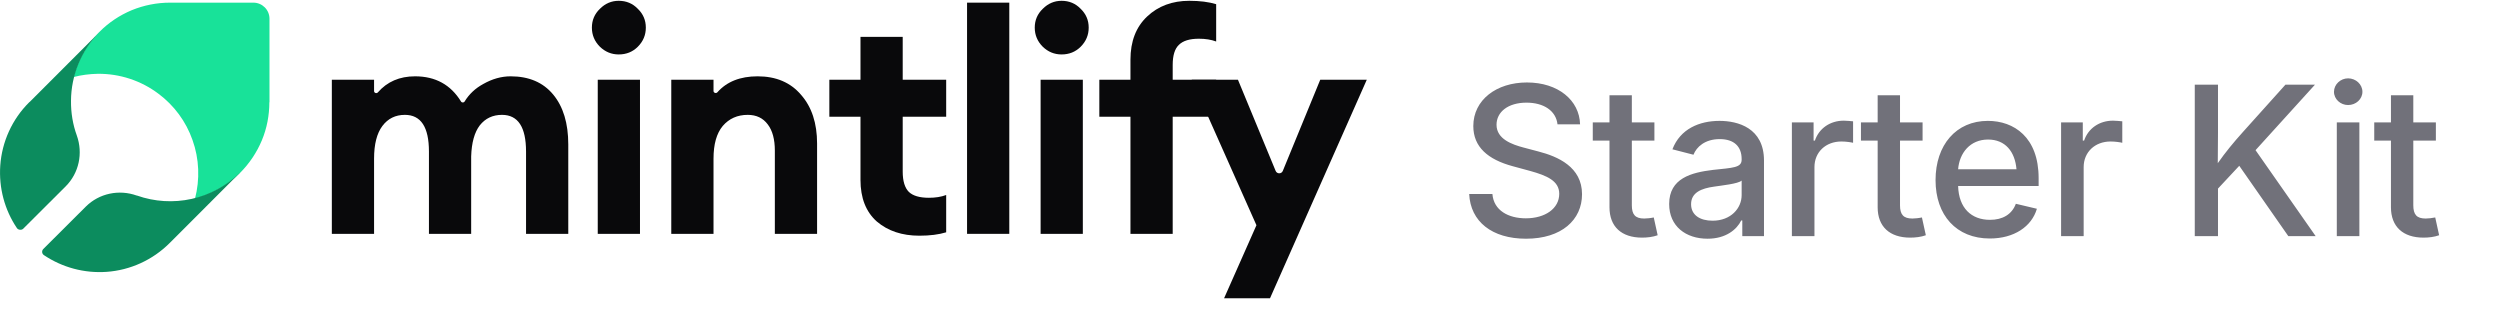
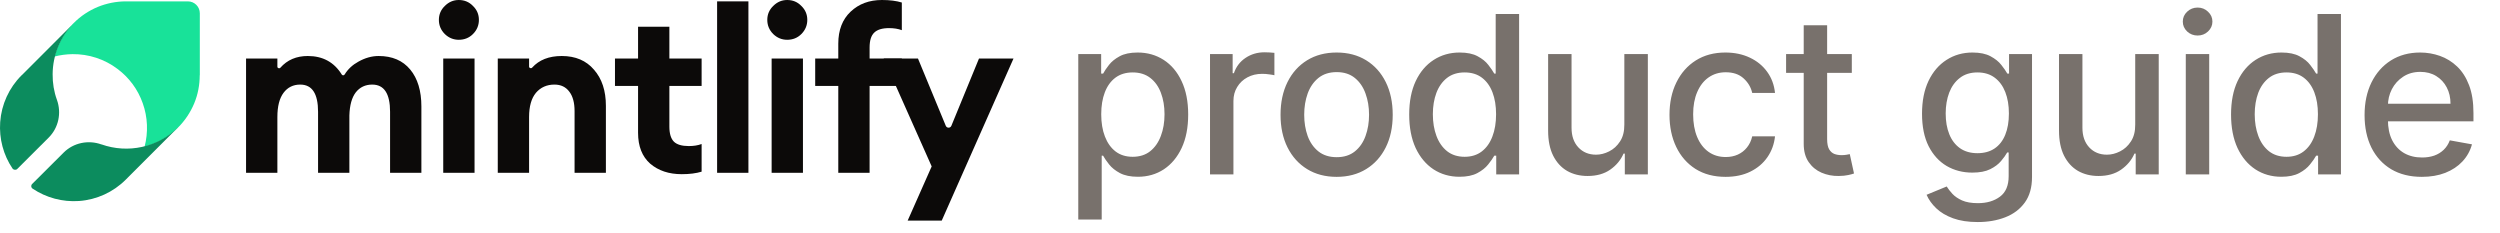
- <svg xmlns="http://www.w3.org/2000/svg" width="180" height="23" viewBox="0 0 180 23" fill="none">
-   <path d="M91.44 21.476H88.133L90.464 16.216L85.802 5.74H89.132L91.847 12.307C91.943 12.536 92.268 12.536 92.362 12.306L95.058 5.74H98.409L91.44 21.476Z" fill="#09090B" />
-   <path d="M81.393 16.837V8.403H79.152V5.74H81.393V4.297C81.393 2.98 81.792 1.944 82.592 1.19C83.391 0.435 84.404 0.058 85.633 0.058C86.387 0.058 87.031 0.139 87.564 0.302V2.988C87.208 2.854 86.794 2.788 86.32 2.788C85.655 2.788 85.174 2.936 84.878 3.232C84.582 3.513 84.434 3.994 84.434 4.674V5.74H87.564V8.403H84.434V16.837H81.393Z" fill="#09090B" />
-   <path d="M76.433 3.92C75.915 3.92 75.463 3.735 75.079 3.365C74.694 2.98 74.502 2.521 74.502 1.989C74.502 1.456 74.694 1.005 75.079 0.635C75.463 0.25 75.915 0.058 76.433 0.058C76.98 0.058 77.438 0.25 77.809 0.635C78.193 1.005 78.386 1.456 78.386 1.989C78.386 2.521 78.193 2.98 77.809 3.365C77.438 3.735 76.98 3.92 76.433 3.92ZM74.924 16.837V5.74H77.964V16.837H74.924Z" fill="#09090B" />
-   <path d="M69.628 16.837V0.191H72.669V16.837H69.628Z" fill="#09090B" />
-   <path d="M66.194 16.97C64.951 16.97 63.93 16.63 63.131 15.949C62.347 15.254 61.955 14.255 61.955 12.953V8.403H59.713V5.74H61.955V2.655H64.995V5.74H68.125V8.403H64.995V12.354C64.995 13.034 65.143 13.523 65.439 13.819C65.735 14.1 66.216 14.24 66.882 14.24C67.355 14.24 67.769 14.174 68.125 14.04V16.726C67.592 16.889 66.948 16.97 66.194 16.97Z" fill="#09090B" />
-   <path d="M48.332 16.837V5.74H51.373V6.551C51.373 6.688 51.559 6.748 51.65 6.646C52.328 5.879 53.293 5.495 54.546 5.495C55.878 5.495 56.921 5.939 57.676 6.827C58.445 7.7 58.83 8.869 58.83 10.334V16.837H55.789V10.844C55.789 10.03 55.619 9.402 55.279 8.958C54.939 8.499 54.458 8.27 53.836 8.27C53.096 8.27 52.497 8.536 52.038 9.069C51.594 9.601 51.373 10.386 51.373 11.421V16.837H48.332Z" fill="#09090B" />
-   <path d="M44.547 3.92C44.029 3.92 43.578 3.735 43.193 3.365C42.809 2.98 42.616 2.521 42.616 1.989C42.616 1.456 42.809 1.005 43.193 0.635C43.578 0.25 44.029 0.058 44.547 0.058C45.095 0.058 45.553 0.25 45.923 0.635C46.308 1.005 46.5 1.456 46.5 1.989C46.5 2.521 46.308 2.98 45.923 3.365C45.553 3.735 45.095 3.92 44.547 3.92ZM43.038 16.837V5.74H46.079V16.837H43.038Z" fill="#09090B" />
-   <path d="M37.875 16.837V10.911C37.875 9.15 37.298 8.27 36.144 8.27C35.478 8.27 34.945 8.521 34.546 9.024C34.161 9.527 33.954 10.275 33.924 11.266V16.837H30.884V10.911C30.884 9.15 30.306 8.27 29.152 8.27C28.472 8.27 27.932 8.536 27.532 9.069C27.133 9.601 26.933 10.386 26.933 11.421V16.837H23.892V5.74H26.933V6.559C26.933 6.695 27.116 6.755 27.206 6.652C27.878 5.881 28.771 5.495 29.885 5.495C31.349 5.495 32.452 6.1 33.193 7.309C33.252 7.404 33.395 7.403 33.454 7.307C33.774 6.78 34.219 6.361 34.79 6.05C35.441 5.68 36.099 5.495 36.765 5.495C38.082 5.495 39.103 5.932 39.828 6.805C40.553 7.678 40.916 8.876 40.916 10.4V16.837H37.875Z" fill="#09090B" />
-   <path d="M19.403 7.362V1.35C19.403 0.705 18.879 0.191 18.244 0.191H12.235C11.291 0.191 10.357 0.378 9.487 0.733C8.618 1.098 7.824 1.621 7.16 2.295L7.114 2.341C6.235 3.23 5.609 4.333 5.291 5.548C5.861 5.399 6.45 5.324 7.039 5.314C8.609 5.296 10.151 5.801 11.403 6.745C12.534 7.586 13.394 8.746 13.861 10.083C14.347 11.438 14.403 12.916 14.039 14.309C15.244 13.991 16.356 13.364 17.244 12.486L17.291 12.439C17.954 11.775 18.487 10.98 18.851 10.111C19.216 9.241 19.393 8.306 19.393 7.362H19.403Z" fill="#18E299" />
-   <path d="M5.112 7.26C5.121 5.416 5.857 3.646 7.151 2.324L2.151 7.326C2.133 7.344 2.114 7.354 2.095 7.372C0.876 8.583 0.14 10.204 0.019 11.918C-0.092 13.52 0.327 15.103 1.22 16.426C1.306 16.552 1.537 16.593 1.667 16.472L4.73 13.417C5.689 12.458 5.987 11.033 5.531 9.757C5.242 8.965 5.103 8.117 5.112 7.26Z" fill="#0C8C5E" />
-   <path d="M17.262 12.44C16.303 13.38 15.102 14.032 13.799 14.321C12.486 14.61 11.127 14.526 9.861 14.079C9.861 14.079 9.851 14.079 9.842 14.079C8.567 13.622 7.142 13.921 6.183 14.871L3.12 17.926C2.99 18.056 3.009 18.27 3.167 18.373C4.489 19.258 6.072 19.686 7.673 19.574C9.386 19.453 10.997 18.717 12.216 17.497L12.263 17.451L17.262 12.449V12.44Z" fill="#0C8C5E" />
-   <text x="105" y="17" font-family="Inter, ui-sans-serif, system-ui, -apple-system, sans-serif" font-size="15" font-weight="500" fill="#71717A" letter-spacing="-0.01em">Starter Kit</text>
+ <svg xmlns="http://www.w3.org/2000/svg" width="204" height="19" viewBox="0 0 204 19" fill="none">
+   <path d="M76.846 18H74.066L76.025 13.579L72.108 4.775H74.906L77.176 10.266C77.26 10.469 77.549 10.469 77.632 10.265L79.886 4.775H82.703L76.846 18Z" fill="#0C0A09" />
+   <path d="M68.404 14.101V7.013H66.52V4.775H68.404V3.563C68.404 2.456 68.74 1.585 69.411 0.951C70.082 0.317 70.934 0 71.966 0C72.601 0 73.141 0.068 73.589 0.205V2.462C73.291 2.35 72.943 2.294 72.545 2.294C71.985 2.294 71.581 2.419 71.332 2.667C71.084 2.904 70.959 3.308 70.959 3.88V4.775H73.589V7.013H70.959V14.101H68.404Z" fill="#0C0A09" />
+   <path d="M64.234 3.246C63.798 3.246 63.419 3.09 63.096 2.779C62.773 2.456 62.611 2.07 62.611 1.623C62.611 1.175 62.773 0.796 63.096 0.485C63.419 0.162 63.798 0 64.234 0C64.694 0 65.079 0.162 65.39 0.485C65.713 0.796 65.875 1.175 65.875 1.623C65.875 2.07 65.713 2.456 65.39 2.779C65.079 3.09 64.694 3.246 64.234 3.246ZM62.965 14.101V4.775H65.521V14.101H62.965Z" fill="#0C0A09" />
+   <path d="M58.516 14.101V0.112H61.071V14.101H58.516Z" fill="#0C0A09" />
+   <path d="M55.629 14.213C54.584 14.213 53.726 13.927 53.055 13.355C52.396 12.771 52.066 11.932 52.066 10.837V7.013H50.182V4.775H52.066V2.182H54.621V4.775H57.252V7.013H54.621V10.334C54.621 10.906 54.746 11.316 54.995 11.565C55.243 11.801 55.647 11.919 56.207 11.919C56.605 11.919 56.953 11.863 57.252 11.751V14.008C56.804 14.145 56.263 14.213 55.629 14.213Z" fill="#0C0A09" />
+   <path d="M40.618 14.102V4.775H43.173V5.436C43.173 5.558 43.339 5.612 43.42 5.521C43.989 4.887 44.796 4.57 45.84 4.57C46.96 4.57 47.836 4.943 48.471 5.689C49.117 6.423 49.441 7.405 49.441 8.636V14.102H46.885V9.065C46.885 8.381 46.742 7.853 46.456 7.48C46.17 7.094 45.766 6.902 45.244 6.902C44.622 6.902 44.118 7.126 43.733 7.573C43.36 8.021 43.173 8.68 43.173 9.55V14.102H40.618Z" fill="#0C0A09" />
+   <path d="M37.436 3.246C37.001 3.246 36.622 3.09 36.298 2.779C35.975 2.456 35.813 2.07 35.813 1.623C35.813 1.175 35.975 0.796 36.298 0.485C36.622 0.162 37.001 0 37.436 0C37.896 0 38.282 0.162 38.593 0.485C38.916 0.796 39.078 1.175 39.078 1.623C39.078 2.07 38.916 2.456 38.593 2.779C38.282 3.09 37.896 3.246 37.436 3.246ZM36.168 14.101V4.775H38.723V14.101H36.168Z" fill="#0C0A09" />
+   <path d="M31.83 14.102V9.121C31.83 7.642 31.345 6.902 30.375 6.902C29.815 6.902 29.367 7.113 29.032 7.536C28.708 7.959 28.534 8.587 28.509 9.42V14.102H25.954V9.121C25.954 7.642 25.469 6.902 24.499 6.902C23.927 6.902 23.473 7.126 23.137 7.573C22.802 8.021 22.634 8.68 22.634 9.55V14.102H20.078V4.775H22.634V5.443C22.634 5.564 22.797 5.618 22.877 5.527C23.44 4.889 24.186 4.57 25.115 4.57C26.341 4.57 27.266 5.075 27.889 6.084C27.941 6.168 28.068 6.167 28.12 6.082C28.389 5.644 28.761 5.296 29.237 5.036C29.784 4.726 30.337 4.57 30.897 4.57C32.004 4.57 32.862 4.937 33.471 5.671C34.08 6.404 34.385 7.412 34.385 8.692V14.102H31.83Z" fill="#0C0A09" />
+   <path d="M16.305 6.139V1.086C16.305 0.544 15.865 0.112 15.331 0.112H10.281C9.488 0.112 8.702 0.269 7.972 0.568C7.242 0.874 6.574 1.314 6.016 1.88L5.977 1.919C5.239 2.666 4.713 3.593 4.446 4.614C4.925 4.488 5.419 4.426 5.914 4.418C7.234 4.402 8.53 4.826 9.582 5.62C10.532 6.327 11.255 7.301 11.648 8.425C12.056 9.564 12.103 10.806 11.797 11.977C12.81 11.71 13.745 11.183 14.491 10.444L14.53 10.405C15.088 9.847 15.535 9.179 15.842 8.449C16.148 7.718 16.297 6.932 16.297 6.139H16.305Z" fill="#18E299" />
+   <path d="M4.295 6.053C4.303 4.503 4.921 3.016 6.008 1.904L1.807 6.108C1.791 6.124 1.775 6.131 1.76 6.147C0.735 7.165 0.117 8.527 0.015 9.967C-0.079 11.313 0.273 12.644 1.024 13.756C1.096 13.862 1.29 13.897 1.4 13.795L3.974 11.227C4.78 10.421 5.03 9.223 4.647 8.151C4.404 7.486 4.287 6.773 4.295 6.053Z" fill="#0C8C5E" />
+   <path d="M14.506 10.406C13.7 11.196 12.69 11.744 11.595 11.987C10.492 12.23 9.349 12.159 8.285 11.784C8.285 11.784 8.277 11.784 8.27 11.784C7.198 11.4 6.001 11.65 5.195 12.449L2.62 15.016C2.511 15.126 2.527 15.306 2.66 15.392C3.771 16.136 5.101 16.496 6.447 16.402C7.886 16.3 9.24 15.682 10.265 14.656L10.304 14.617L14.506 10.414V10.406Z" fill="#0C8C5E" />
+   <path d="M87.987 17.914V4.414H89.854V6.006H90.014C90.124 5.801 90.284 5.565 90.493 5.296C90.702 5.028 90.992 4.793 91.362 4.593C91.733 4.389 92.223 4.286 92.833 4.286C93.625 4.286 94.333 4.487 94.955 4.887C95.577 5.288 96.065 5.865 96.418 6.62C96.776 7.374 96.956 8.281 96.956 9.343C96.956 10.404 96.779 11.313 96.425 12.072C96.071 12.826 95.585 13.408 94.968 13.817C94.35 14.222 93.644 14.424 92.852 14.424C92.255 14.424 91.767 14.324 91.388 14.124C91.013 13.924 90.719 13.689 90.506 13.421C90.293 13.152 90.129 12.914 90.014 12.705H89.899V17.914H87.987ZM89.86 9.323C89.86 10.014 89.96 10.619 90.161 11.139C90.361 11.659 90.651 12.066 91.03 12.36C91.409 12.649 91.874 12.794 92.424 12.794C92.995 12.794 93.472 12.643 93.855 12.34C94.239 12.034 94.529 11.618 94.725 11.094C94.925 10.57 95.025 9.98 95.025 9.323C95.025 8.676 94.927 8.094 94.731 7.578C94.539 7.063 94.249 6.656 93.862 6.357C93.478 6.059 92.999 5.91 92.424 5.91C91.87 5.91 91.401 6.053 91.017 6.338C90.638 6.624 90.35 7.022 90.154 7.534C89.958 8.045 89.86 8.642 89.86 9.323ZM98.737 14.232V4.414H100.584V5.974H100.686C100.865 5.445 101.181 5.03 101.632 4.727C102.088 4.421 102.604 4.267 103.179 4.267C103.299 4.267 103.439 4.271 103.601 4.28C103.767 4.289 103.897 4.299 103.991 4.312V6.14C103.914 6.119 103.778 6.095 103.582 6.07C103.386 6.04 103.19 6.025 102.994 6.025C102.542 6.025 102.14 6.121 101.786 6.313C101.436 6.5 101.159 6.762 100.955 7.099C100.75 7.431 100.648 7.811 100.648 8.237V14.232H98.737ZM109.069 14.431C108.149 14.431 107.345 14.22 106.659 13.798C105.973 13.376 105.441 12.786 105.061 12.027C104.682 11.269 104.492 10.382 104.492 9.368C104.492 8.35 104.682 7.459 105.061 6.696C105.441 5.933 105.973 5.341 106.659 4.919C107.345 4.497 108.149 4.286 109.069 4.286C109.99 4.286 110.793 4.497 111.479 4.919C112.165 5.341 112.698 5.933 113.077 6.696C113.456 7.459 113.646 8.35 113.646 9.368C113.646 10.382 113.456 11.269 113.077 12.027C112.698 12.786 112.165 13.376 111.479 13.798C110.793 14.22 109.99 14.431 109.069 14.431ZM109.076 12.826C109.672 12.826 110.166 12.668 110.558 12.353C110.95 12.038 111.24 11.618 111.428 11.094C111.62 10.57 111.715 9.992 111.715 9.362C111.715 8.735 111.62 8.16 111.428 7.636C111.24 7.107 110.95 6.683 110.558 6.364C110.166 6.044 109.672 5.884 109.076 5.884C108.475 5.884 107.976 6.044 107.58 6.364C107.188 6.683 106.896 7.107 106.704 7.636C106.517 8.16 106.423 8.735 106.423 9.362C106.423 9.992 106.517 10.57 106.704 11.094C106.896 11.618 107.188 12.038 107.58 12.353C107.976 12.668 108.475 12.826 109.076 12.826ZM119.095 14.424C118.302 14.424 117.595 14.222 116.972 13.817C116.355 13.408 115.869 12.826 115.515 12.072C115.166 11.313 114.991 10.404 114.991 9.343C114.991 8.281 115.168 7.374 115.521 6.62C115.879 5.865 116.369 5.288 116.992 4.887C117.614 4.487 118.319 4.286 119.107 4.286C119.717 4.286 120.207 4.389 120.578 4.593C120.953 4.793 121.242 5.028 121.447 5.296C121.656 5.565 121.818 5.801 121.933 6.006H122.048V1.142H123.959V14.232H122.092V12.705H121.933C121.818 12.914 121.651 13.152 121.434 13.421C121.221 13.689 120.927 13.924 120.552 14.124C120.177 14.324 119.691 14.424 119.095 14.424ZM119.516 12.794C120.066 12.794 120.531 12.649 120.91 12.36C121.293 12.066 121.583 11.659 121.779 11.139C121.98 10.619 122.08 10.014 122.08 9.323C122.08 8.642 121.982 8.045 121.786 7.534C121.59 7.022 121.302 6.624 120.923 6.338C120.543 6.053 120.075 5.91 119.516 5.91C118.941 5.91 118.462 6.059 118.078 6.357C117.695 6.656 117.405 7.063 117.209 7.578C117.017 8.094 116.921 8.676 116.921 9.323C116.921 9.98 117.019 10.57 117.215 11.094C117.411 11.618 117.701 12.034 118.085 12.34C118.472 12.643 118.95 12.794 119.516 12.794ZM132.546 10.161V4.414H134.464V14.232H132.585V12.532H132.482C132.256 13.056 131.894 13.493 131.396 13.842C130.901 14.188 130.286 14.36 129.548 14.36C128.918 14.36 128.359 14.222 127.874 13.945C127.392 13.664 127.013 13.248 126.736 12.698C126.463 12.149 126.327 11.469 126.327 10.659V4.414H128.238V10.429C128.238 11.098 128.423 11.631 128.794 12.027C129.165 12.424 129.646 12.622 130.239 12.622C130.597 12.622 130.952 12.532 131.306 12.353C131.664 12.174 131.96 11.904 132.195 11.541C132.433 11.179 132.55 10.719 132.546 10.161ZM140.807 14.431C139.857 14.431 139.039 14.215 138.353 13.785C137.671 13.35 137.147 12.752 136.78 11.989C136.414 11.226 136.231 10.352 136.231 9.368C136.231 8.371 136.418 7.491 136.793 6.728C137.168 5.961 137.697 5.362 138.378 4.932C139.06 4.502 139.864 4.286 140.788 4.286C141.534 4.286 142.199 4.425 142.783 4.702C143.366 4.975 143.837 5.358 144.195 5.852C144.557 6.347 144.773 6.924 144.841 7.585H142.981C142.878 7.124 142.644 6.728 142.278 6.396C141.915 6.063 141.43 5.897 140.82 5.897C140.288 5.897 139.821 6.038 139.42 6.319C139.024 6.596 138.715 6.992 138.494 7.508C138.272 8.019 138.161 8.624 138.161 9.323C138.161 10.039 138.27 10.657 138.487 11.177C138.704 11.697 139.011 12.1 139.408 12.385C139.808 12.671 140.279 12.813 140.82 12.813C141.182 12.813 141.511 12.747 141.805 12.615C142.103 12.479 142.352 12.285 142.552 12.034C142.757 11.782 142.9 11.48 142.981 11.126H144.841C144.773 11.761 144.566 12.328 144.221 12.826C143.876 13.325 143.413 13.717 142.834 14.002C142.258 14.288 141.583 14.431 140.807 14.431ZM151.108 4.414V5.948H145.745V4.414H151.108ZM147.183 2.062H149.094V11.35C149.094 11.72 149.15 11.999 149.26 12.187C149.371 12.37 149.514 12.496 149.689 12.564C149.868 12.628 150.062 12.66 150.27 12.66C150.424 12.66 150.558 12.649 150.673 12.628C150.788 12.607 150.878 12.59 150.942 12.577L151.287 14.156C151.176 14.198 151.018 14.241 150.814 14.284C150.609 14.33 150.354 14.356 150.047 14.36C149.544 14.369 149.075 14.279 148.64 14.092C148.206 13.904 147.854 13.614 147.586 13.223C147.317 12.83 147.183 12.338 147.183 11.746V2.062ZM161.382 18.119C160.602 18.119 159.931 18.017 159.369 17.812C158.81 17.607 158.354 17.337 158.001 17C157.647 16.663 157.383 16.295 157.208 15.894L158.851 15.217C158.966 15.404 159.119 15.602 159.311 15.811C159.507 16.024 159.771 16.205 160.104 16.355C160.44 16.504 160.873 16.578 161.401 16.578C162.126 16.578 162.724 16.401 163.197 16.048C163.67 15.698 163.907 15.14 163.907 14.373V12.443H163.786C163.67 12.652 163.504 12.884 163.287 13.139C163.074 13.395 162.78 13.617 162.405 13.804C162.03 13.992 161.542 14.085 160.941 14.085C160.166 14.085 159.467 13.904 158.844 13.542C158.227 13.176 157.737 12.636 157.374 11.925C157.016 11.209 156.837 10.329 156.837 9.285C156.837 8.241 157.014 7.346 157.368 6.6C157.726 5.855 158.216 5.284 158.838 4.887C159.46 4.487 160.166 4.286 160.954 4.286C161.563 4.286 162.055 4.389 162.43 4.593C162.805 4.793 163.097 5.028 163.306 5.296C163.519 5.565 163.683 5.801 163.798 6.006H163.939V4.414H165.812V14.45C165.812 15.293 165.616 15.986 165.224 16.527C164.832 17.068 164.301 17.469 163.632 17.729C162.967 17.989 162.217 18.119 161.382 18.119ZM161.363 12.5C161.913 12.5 162.377 12.372 162.756 12.117C163.14 11.857 163.43 11.486 163.626 11.004C163.826 10.519 163.926 9.937 163.926 9.259C163.926 8.599 163.828 8.017 163.632 7.514C163.436 7.012 163.148 6.62 162.769 6.338C162.39 6.053 161.921 5.91 161.363 5.91C160.788 5.91 160.308 6.059 159.925 6.357C159.541 6.651 159.251 7.052 159.055 7.559C158.864 8.066 158.768 8.633 158.768 9.259C158.768 9.903 158.866 10.467 159.062 10.953C159.258 11.439 159.548 11.818 159.931 12.091C160.319 12.364 160.796 12.5 161.363 12.5ZM174.234 10.161V4.414H176.152V14.232H174.273V12.532H174.171C173.945 13.056 173.582 13.493 173.084 13.842C172.59 14.188 171.974 14.36 171.237 14.36C170.606 14.36 170.048 14.222 169.562 13.945C169.08 13.664 168.701 13.248 168.424 12.698C168.151 12.149 168.015 11.469 168.015 10.659V4.414H169.926V10.429C169.926 11.098 170.112 11.631 170.482 12.027C170.853 12.424 171.335 12.622 171.927 12.622C172.285 12.622 172.641 12.532 172.994 12.353C173.352 12.174 173.649 11.904 173.883 11.541C174.122 11.179 174.239 10.719 174.234 10.161ZM178.36 14.232V4.414H180.271V14.232H178.36ZM179.325 2.899C178.993 2.899 178.707 2.789 178.469 2.567C178.234 2.341 178.117 2.073 178.117 1.762C178.117 1.446 178.234 1.178 178.469 0.956C178.707 0.73 178.993 0.617 179.325 0.617C179.658 0.617 179.941 0.73 180.175 0.956C180.414 1.178 180.533 1.446 180.533 1.762C180.533 2.073 180.414 2.341 180.175 2.567C179.941 2.789 179.658 2.899 179.325 2.899ZM186.158 14.424C185.365 14.424 184.658 14.222 184.036 13.817C183.418 13.408 182.932 12.826 182.578 12.072C182.229 11.313 182.054 10.404 182.054 9.343C182.054 8.281 182.231 7.374 182.585 6.62C182.943 5.865 183.433 5.288 184.055 4.887C184.677 4.487 185.382 4.286 186.171 4.286C186.78 4.286 187.27 4.389 187.641 4.593C188.016 4.793 188.306 5.028 188.51 5.296C188.719 5.565 188.881 5.801 188.996 6.006H189.111V1.142H191.022V14.232H189.156V12.705H188.996C188.881 12.914 188.715 13.152 188.497 13.421C188.284 13.689 187.99 13.924 187.615 14.124C187.24 14.324 186.755 14.424 186.158 14.424ZM186.58 12.794C187.13 12.794 187.594 12.649 187.973 12.36C188.357 12.066 188.647 11.659 188.843 11.139C189.043 10.619 189.143 10.014 189.143 9.323C189.143 8.642 189.045 8.045 188.849 7.534C188.653 7.022 188.365 6.624 187.986 6.338C187.607 6.053 187.138 5.91 186.58 5.91C186.005 5.91 185.525 6.059 185.142 6.357C184.758 6.656 184.468 7.063 184.272 7.578C184.081 8.094 183.985 8.676 183.985 9.323C183.985 9.98 184.083 10.57 184.279 11.094C184.475 11.618 184.764 12.034 185.148 12.34C185.536 12.643 186.013 12.794 186.58 12.794ZM197.622 14.431C196.654 14.431 195.821 14.224 195.122 13.81C194.428 13.393 193.891 12.807 193.512 12.053C193.137 11.294 192.949 10.406 192.949 9.387C192.949 8.382 193.137 7.495 193.512 6.728C193.891 5.961 194.419 5.362 195.097 4.932C195.779 4.502 196.575 4.286 197.487 4.286C198.041 4.286 198.578 4.378 199.098 4.561C199.618 4.745 200.085 5.032 200.498 5.424C200.911 5.816 201.237 6.325 201.476 6.952C201.715 7.574 201.834 8.33 201.834 9.221V9.899H194.029V8.467H199.961C199.961 7.964 199.859 7.519 199.654 7.131C199.45 6.739 199.162 6.43 198.791 6.204C198.425 5.978 197.994 5.865 197.5 5.865C196.963 5.865 196.494 5.997 196.094 6.262C195.698 6.521 195.391 6.862 195.173 7.284C194.96 7.702 194.854 8.156 194.854 8.646V9.764C194.854 10.421 194.969 10.979 195.199 11.439C195.433 11.899 195.759 12.251 196.177 12.494C196.595 12.732 197.083 12.852 197.641 12.852C198.003 12.852 198.333 12.801 198.632 12.698C198.93 12.592 199.188 12.434 199.405 12.225C199.622 12.017 199.789 11.759 199.904 11.452L201.713 11.778C201.568 12.31 201.308 12.777 200.933 13.178C200.562 13.574 200.095 13.883 199.533 14.105C198.975 14.322 198.338 14.431 197.622 14.431Z" fill="#78716C" />
</svg>
